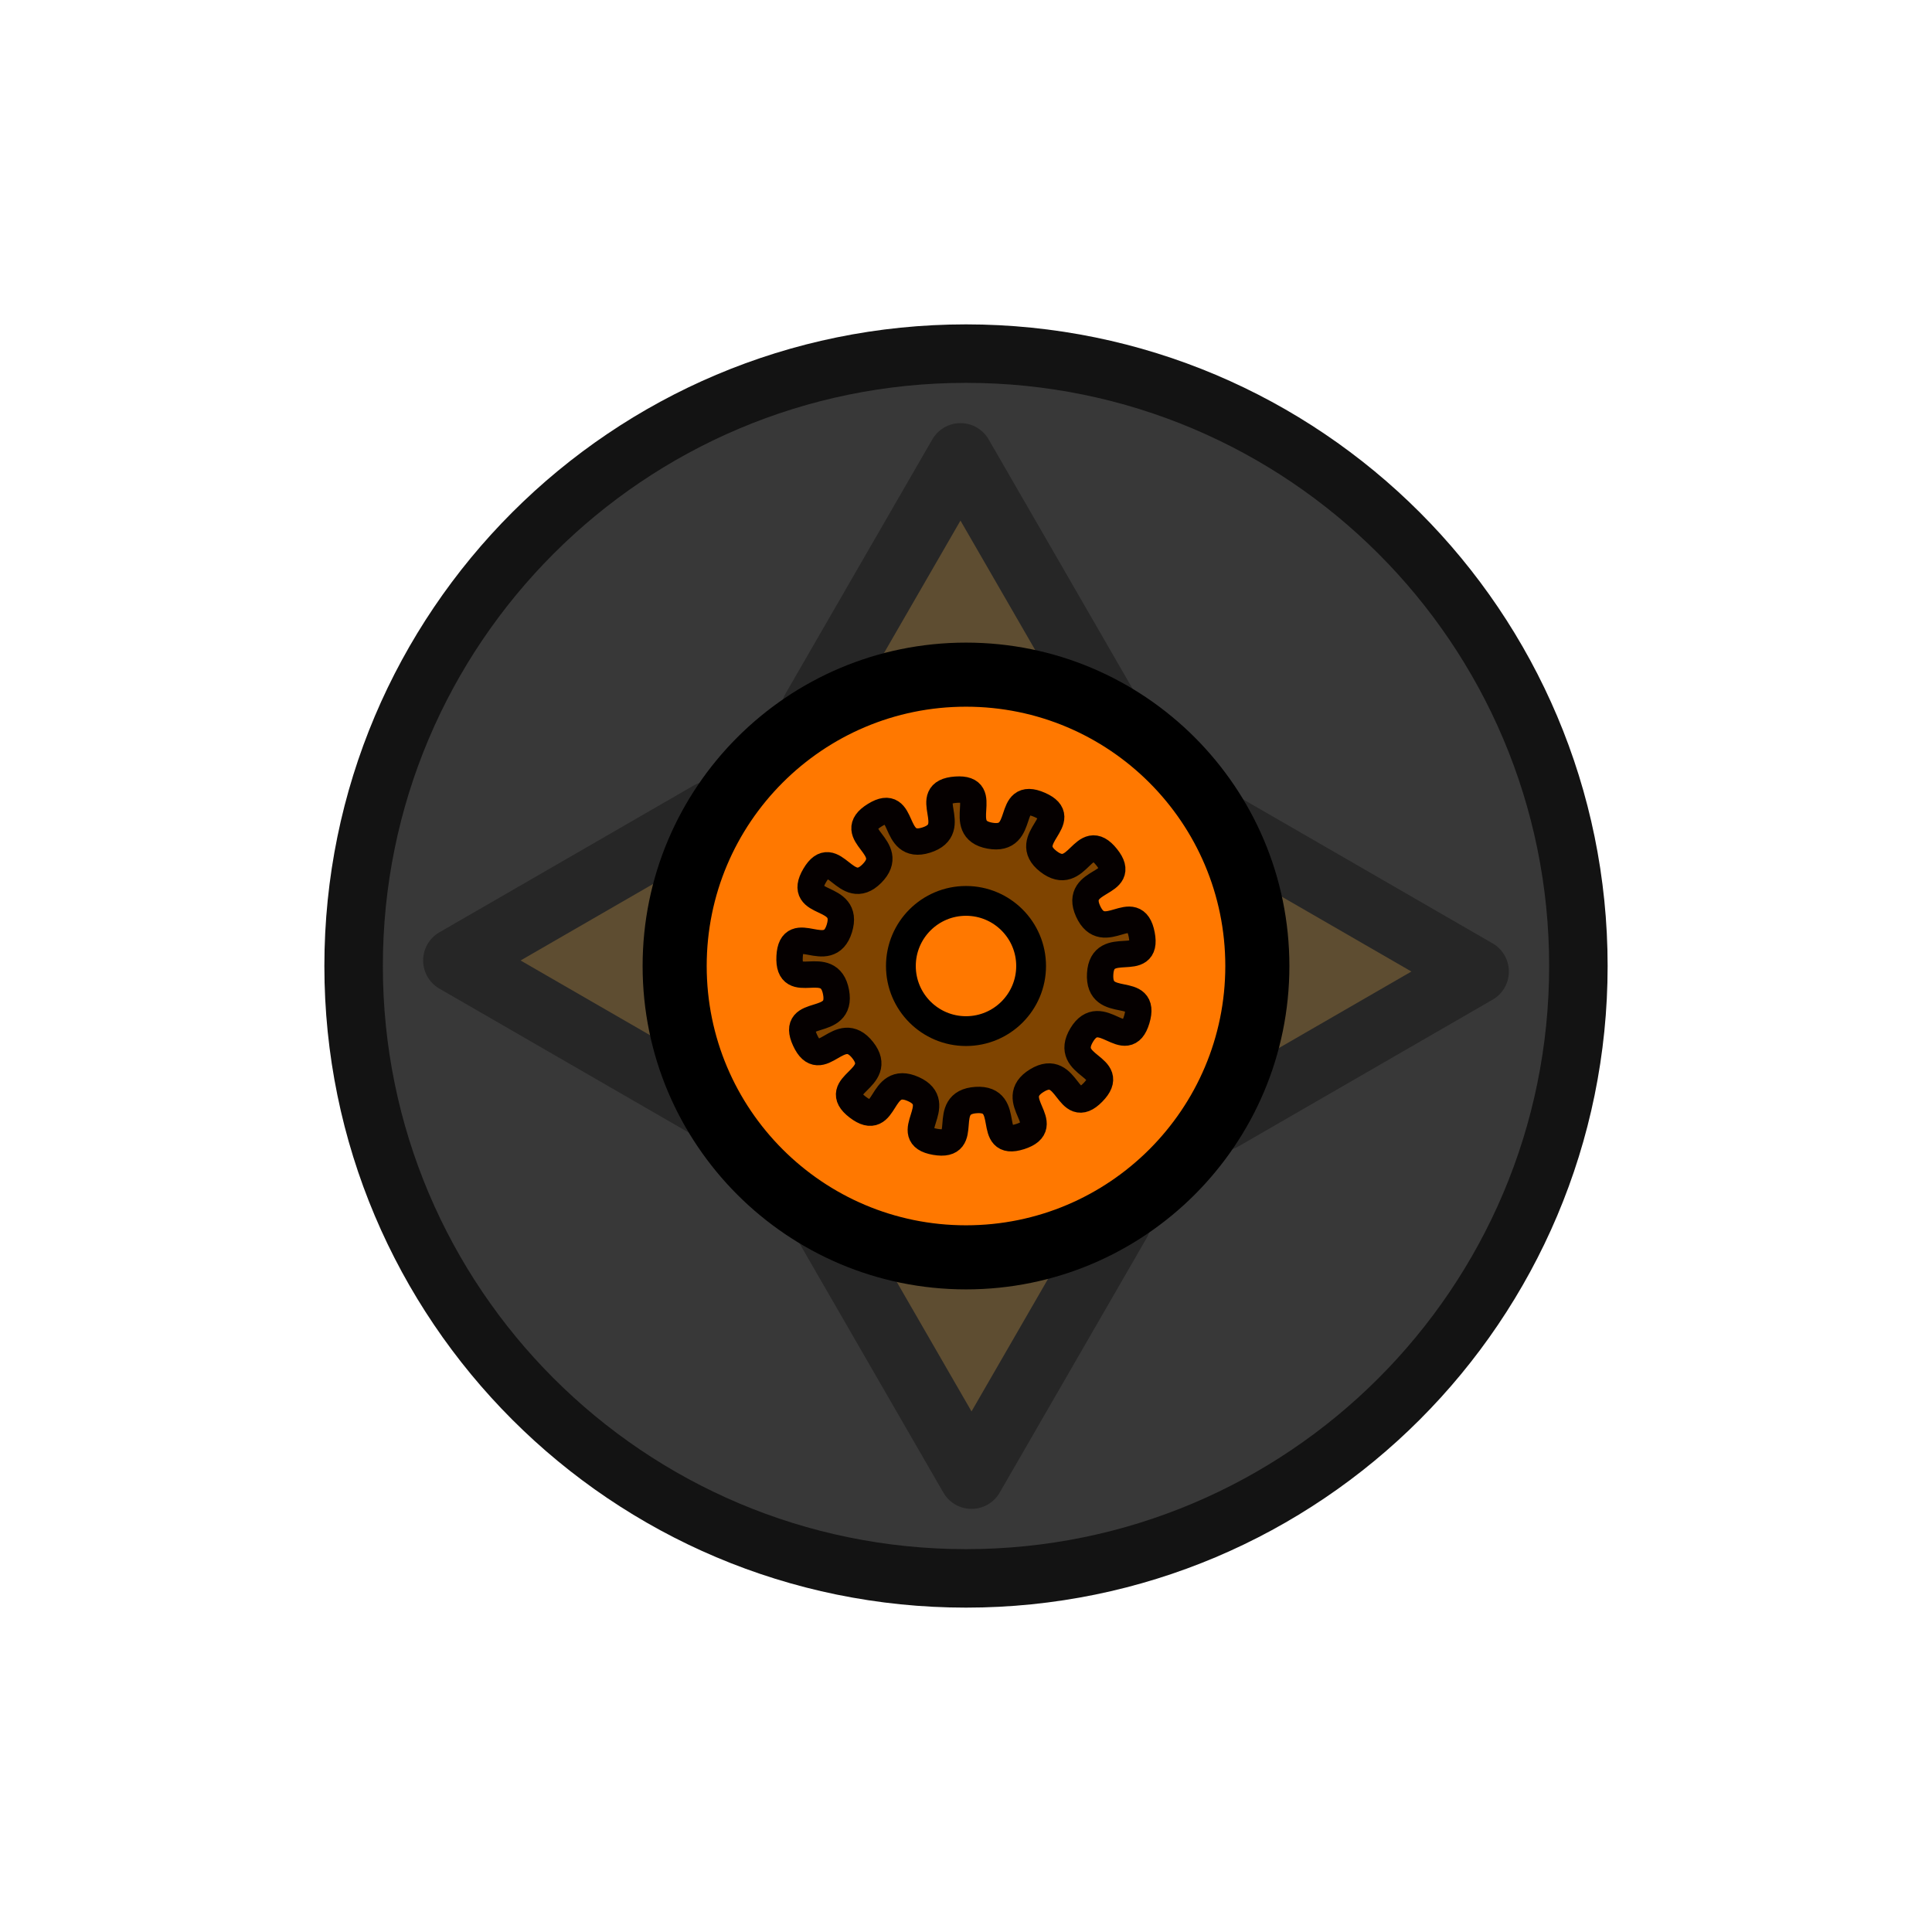
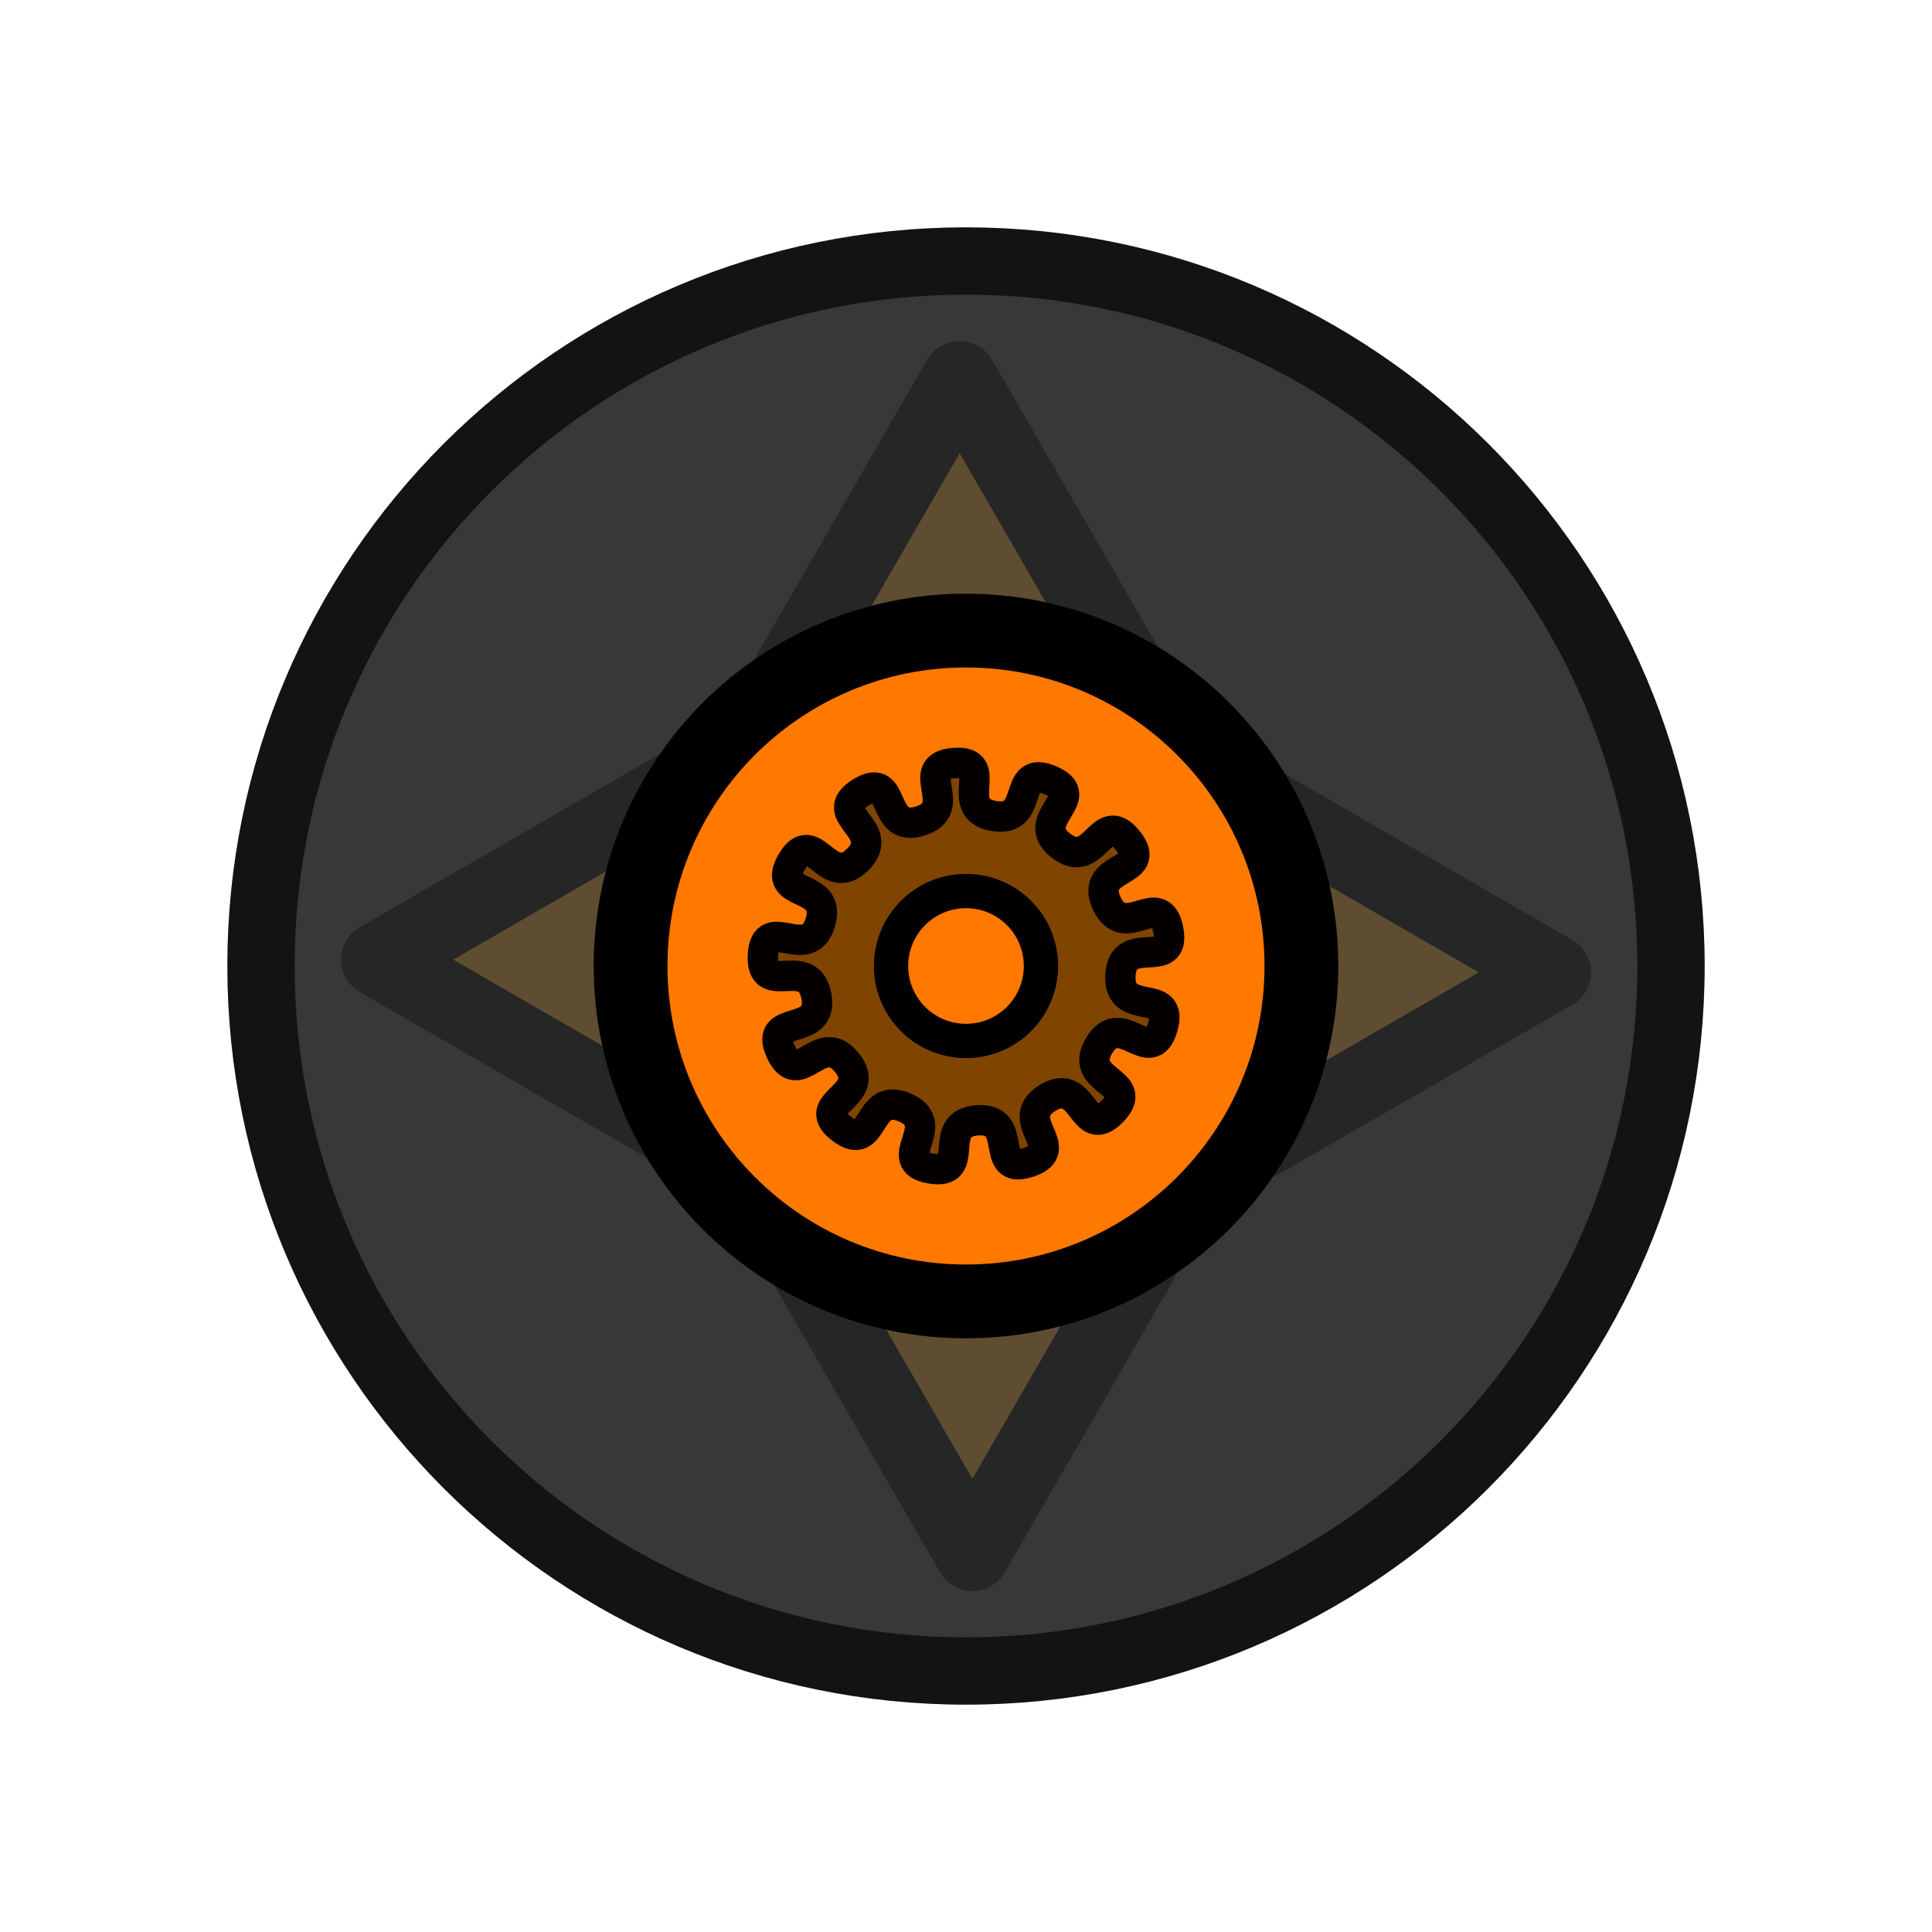
<svg xmlns="http://www.w3.org/2000/svg" width="100mm" height="100mm" viewBox="0 0 100 100" version="1.1" id="svg1">
  <defs id="defs1" />
  <g id="layer1">
-     <circle style="fill:#383838;fill-opacity:1;fill-rule:evenodd;stroke:#131313;stroke-width:3.027;stroke-linejoin:round;stroke-dasharray:none;stroke-opacity:1" id="path1" cx="-50" cy="-50" transform="scale(-1)" r="31.697" />
-     <g id="g4" style="fill:#5e4d31;fill-opacity:1;stroke:#262626;stroke-width:5;stroke-dasharray:none;stroke-opacity:1" transform="matrix(0.672608,0,0,0.672608,-23.46816,-36.73665)">
+     <circle style="fill:#383838;fill-opacity:1;fill-rule:evenodd;stroke:#131313;stroke-width:3.485;stroke-linejoin:round;stroke-dasharray:none;stroke-opacity:1" id="path1" cx="-50" cy="-50" transform="scale(-1)" r="36.491" />
+     <g id="g4" style="fill:#5e4d31;fill-opacity:1;stroke:#262626;stroke-width:5;stroke-dasharray:none;stroke-opacity:1" transform="matrix(0.77434,0,0,0.77434,-34.58022,-49.85557)">
      <g id="g3" transform="rotate(180,110.4532,128.9017)" style="fill:#5e4d31;fill-opacity:1;stroke:#262626;stroke-width:5;stroke-dasharray:none;stroke-opacity:1">
        <path style="fill:#5e4d31;fill-opacity:1;fill-rule:evenodd;stroke:#262626;stroke-width:6.605;stroke-linejoin:round;stroke-dasharray:none;stroke-opacity:1" id="path2" d="m 104.3,126.666 -14.923,0 -14.923,0 7.462,-12.924 7.462,-12.924 7.462,12.924 z" transform="matrix(0.7570504,0,0,0.7570504,43.58884,13.24697)" />
        <path style="fill:#5e4d31;fill-opacity:1;fill-rule:evenodd;stroke:#262626;stroke-width:6.605;stroke-linejoin:round;stroke-dasharray:none;stroke-opacity:1" id="path2-2" d="m 104.3,126.666 -14.923,0 -14.923,0 7.462,-12.924 7.462,-12.924 7.462,12.924 z" transform="matrix(-0.7570504,0,0,-0.7570504,179.7665,244.4484)" />
      </g>
      <g id="g2" transform="matrix(-1,0,0,1,253.0468,34.3881)" style="fill:#5e4d31;fill-opacity:1;stroke:#262626;stroke-width:5;stroke-dasharray:none;stroke-opacity:1">
        <path style="fill:#5e4d31;fill-opacity:1;fill-rule:evenodd;stroke:#262626;stroke-width:6.605;stroke-linejoin:round;stroke-dasharray:none;stroke-opacity:1" id="path2-0" d="m 104.3,126.666 -14.923,0 -14.923,0 7.462,-12.924 7.462,-12.924 7.462,12.924 z" transform="matrix(0,-0.7570504,0.7570504,0,28.2173,162.6564)" />
        <path style="fill:#5e4d31;fill-opacity:1;fill-rule:evenodd;stroke:#262626;stroke-width:6.605;stroke-linejoin:round;stroke-dasharray:none;stroke-opacity:1" id="path2-2-9" d="m 104.3,126.666 -14.923,0 -14.923,0 7.462,-12.924 7.462,-12.924 7.462,12.924 z" transform="matrix(0,0.7570504,-0.7570504,0,259.4188,26.4788)" />
      </g>
    </g>
-     <circle style="fill:#ff7800;fill-opacity:1;fill-rule:evenodd;stroke:#000000;stroke-width:3.317;stroke-linejoin:round;stroke-dasharray:none;stroke-opacity:1" id="path5" cx="50" cy="50" r="15.08" />
-     <path style="fill:#7f4400;fill-opacity:1;fill-rule:evenodd;stroke:#050000;stroke-width:2.358;stroke-linejoin:round;stroke-dasharray:none;stroke-opacity:1" id="path7" d="m 29.773,39.637 c -3.142,1.011 -0.626,-3.472 -3.92,-3.268 -3.381,0.21 -0.332,4.319 -3.67,3.739 -3.252,-0.565 1.06,-3.366 -1.952,-4.715 -3.091,-1.386 -2.301,3.67 -4.987,1.605 -2.617,-2.011 2.502,-2.488 0.463,-5.082 -2.093,-2.664 -3.743,2.18 -5.161,-0.896 -1.382,-2.997 3.372,-1.04 2.772,-4.285 -0.616,-3.331 -4.327,0.191 -4.154,-3.192 0.169,-3.296 3.469,0.646 4.446,-2.506 1.003,-3.236 -3.92,-1.842 -2.194,-4.757 1.681,-2.84 2.771,2.184 5.101,-0.153 2.392,-2.399 -2.615,-3.453 0.268,-5.232 2.808,-1.733 1.439,3.222 4.588,2.235 3.233,-1.013 -0.711,-4.273 2.668,-4.508 3.292,-0.23 -0.223,3.521 3.024,4.111 3.333,0.606 1.356,-4.114 4.458,-2.752 3.022,1.327 -1.834,3.014 0.767,5.046 2.67,2.085 3.112,-3.012 5.226,-0.365 2.059,2.579 -3.025,1.817 -1.666,4.824 1.395,3.087 4.156,-1.221 4.797,2.105 0.625,3.241 -3.523,0.203 -3.717,3.497 -0.199,3.382 4.247,0.85 3.269,4.094 -0.953,3.16 -3.213,-1.457 -4.916,1.369 -1.748,2.902 3.366,2.726 0.992,5.144 -2.312,2.355 -2.168,-2.784 -4.99,-1.072 -2.896,1.757 1.713,3.978 -1.512,5.016 z" transform="matrix(0.5789368,0,0,0.5789368,35.56404,35.88171)" />
-     <circle style="fill:#ff7800;fill-opacity:1;fill-rule:evenodd;stroke:#000000;stroke-width:1.542;stroke-linejoin:round;stroke-opacity:1" id="path1-1" cx="50" cy="50" r="3.37" />
+     <circle style="fill:#ff7800;fill-opacity:1;fill-rule:evenodd;stroke:#000000;stroke-width:3.819;stroke-linejoin:round;stroke-dasharray:none;stroke-opacity:1" id="path5" cx="50" cy="50" r="17.361" />
+     <path style="fill:#7f4400;fill-opacity:1;fill-rule:evenodd;stroke:#050000;stroke-width:2.358;stroke-linejoin:round;stroke-dasharray:none;stroke-opacity:1" id="path7" d="m 29.773,39.637 c -3.142,1.011 -0.626,-3.472 -3.92,-3.268 -3.381,0.21 -0.332,4.319 -3.67,3.739 -3.252,-0.565 1.06,-3.366 -1.952,-4.715 -3.091,-1.386 -2.301,3.67 -4.987,1.605 -2.617,-2.011 2.502,-2.488 0.463,-5.082 -2.093,-2.664 -3.743,2.18 -5.161,-0.896 -1.382,-2.997 3.372,-1.04 2.772,-4.285 -0.616,-3.331 -4.327,0.191 -4.154,-3.192 0.169,-3.296 3.469,0.646 4.446,-2.506 1.003,-3.236 -3.92,-1.842 -2.194,-4.757 1.681,-2.84 2.771,2.184 5.101,-0.153 2.392,-2.399 -2.615,-3.453 0.268,-5.232 2.808,-1.733 1.439,3.222 4.588,2.235 3.233,-1.013 -0.711,-4.273 2.668,-4.508 3.292,-0.23 -0.223,3.521 3.024,4.111 3.333,0.606 1.356,-4.114 4.458,-2.752 3.022,1.327 -1.834,3.014 0.767,5.046 2.67,2.085 3.112,-3.012 5.226,-0.365 2.059,2.579 -3.025,1.817 -1.666,4.824 1.395,3.087 4.156,-1.221 4.797,2.105 0.625,3.241 -3.523,0.203 -3.717,3.497 -0.199,3.382 4.247,0.85 3.269,4.094 -0.953,3.16 -3.213,-1.457 -4.916,1.369 -1.748,2.902 3.366,2.726 0.992,5.144 -2.312,2.355 -2.168,-2.784 -4.99,-1.072 -2.896,1.757 1.713,3.978 -1.512,5.016 z" transform="matrix(0.666501,0,0,0.666501,33.3806,33.74632)" />
+     <circle style="fill:#ff7800;fill-opacity:1;fill-rule:evenodd;stroke:#000000;stroke-width:1.775;stroke-linejoin:round;stroke-opacity:1" id="path1-1" cx="50" cy="50" r="3.88" />
  </g>
</svg>
